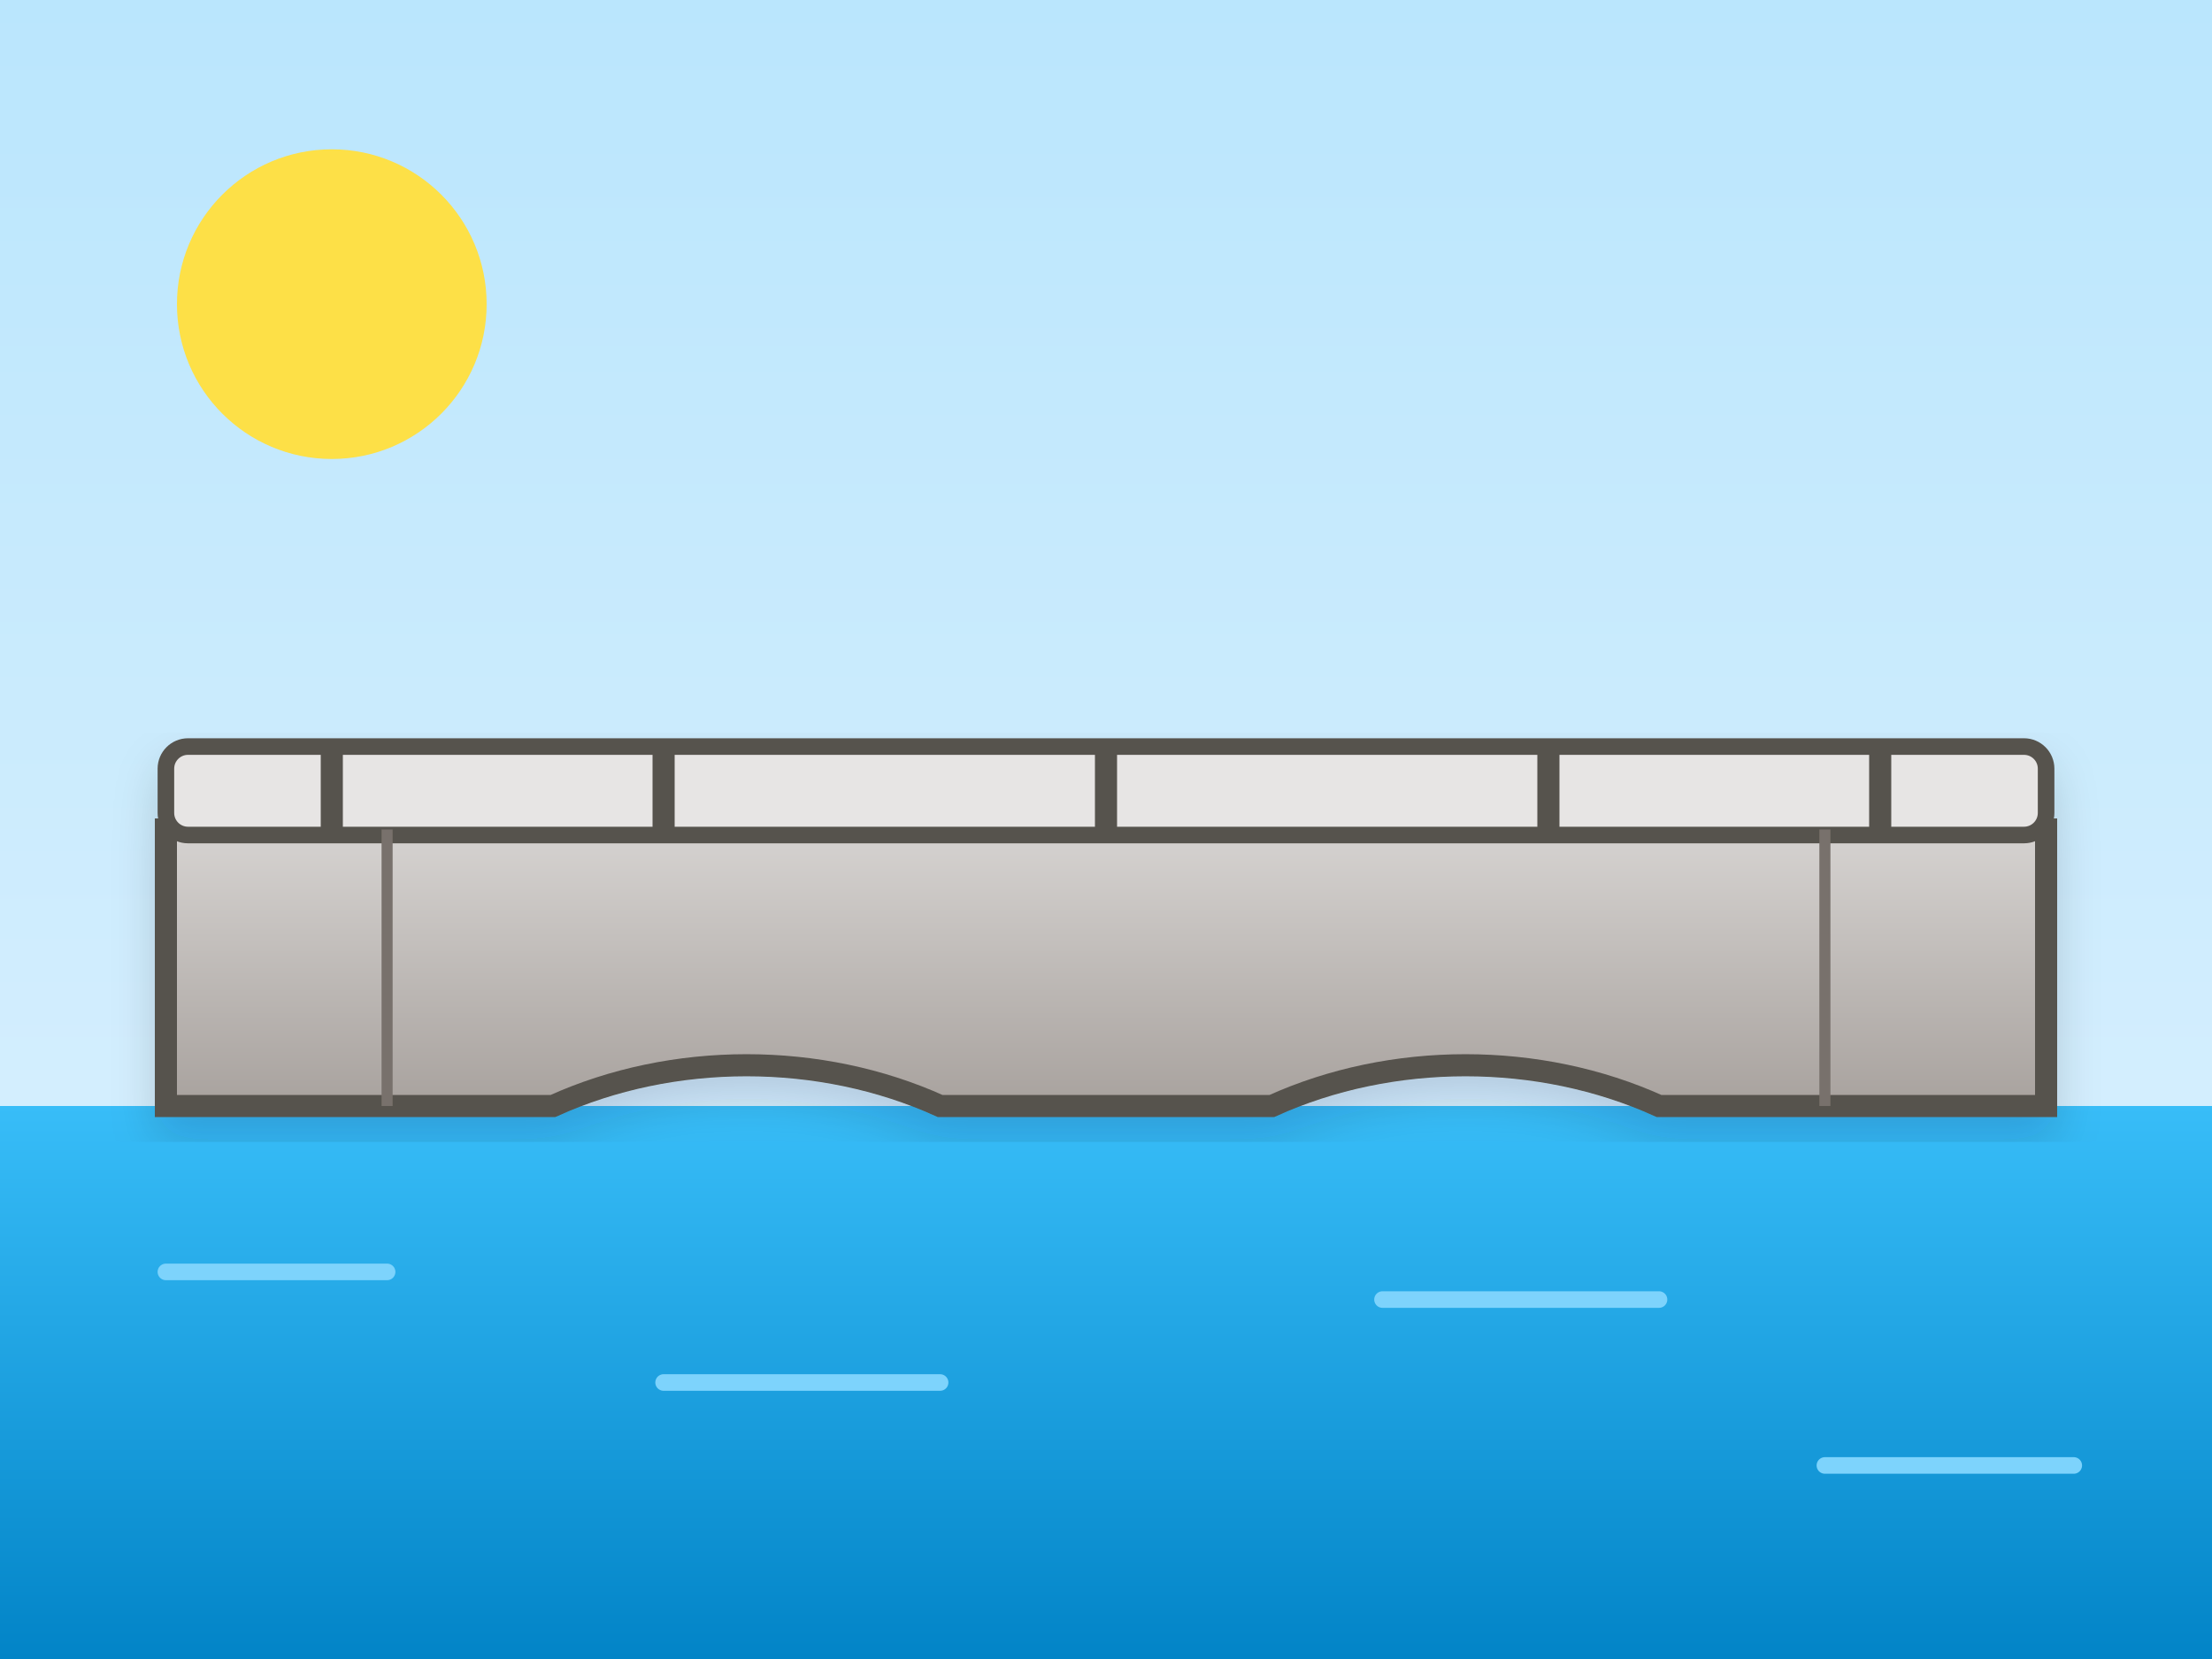
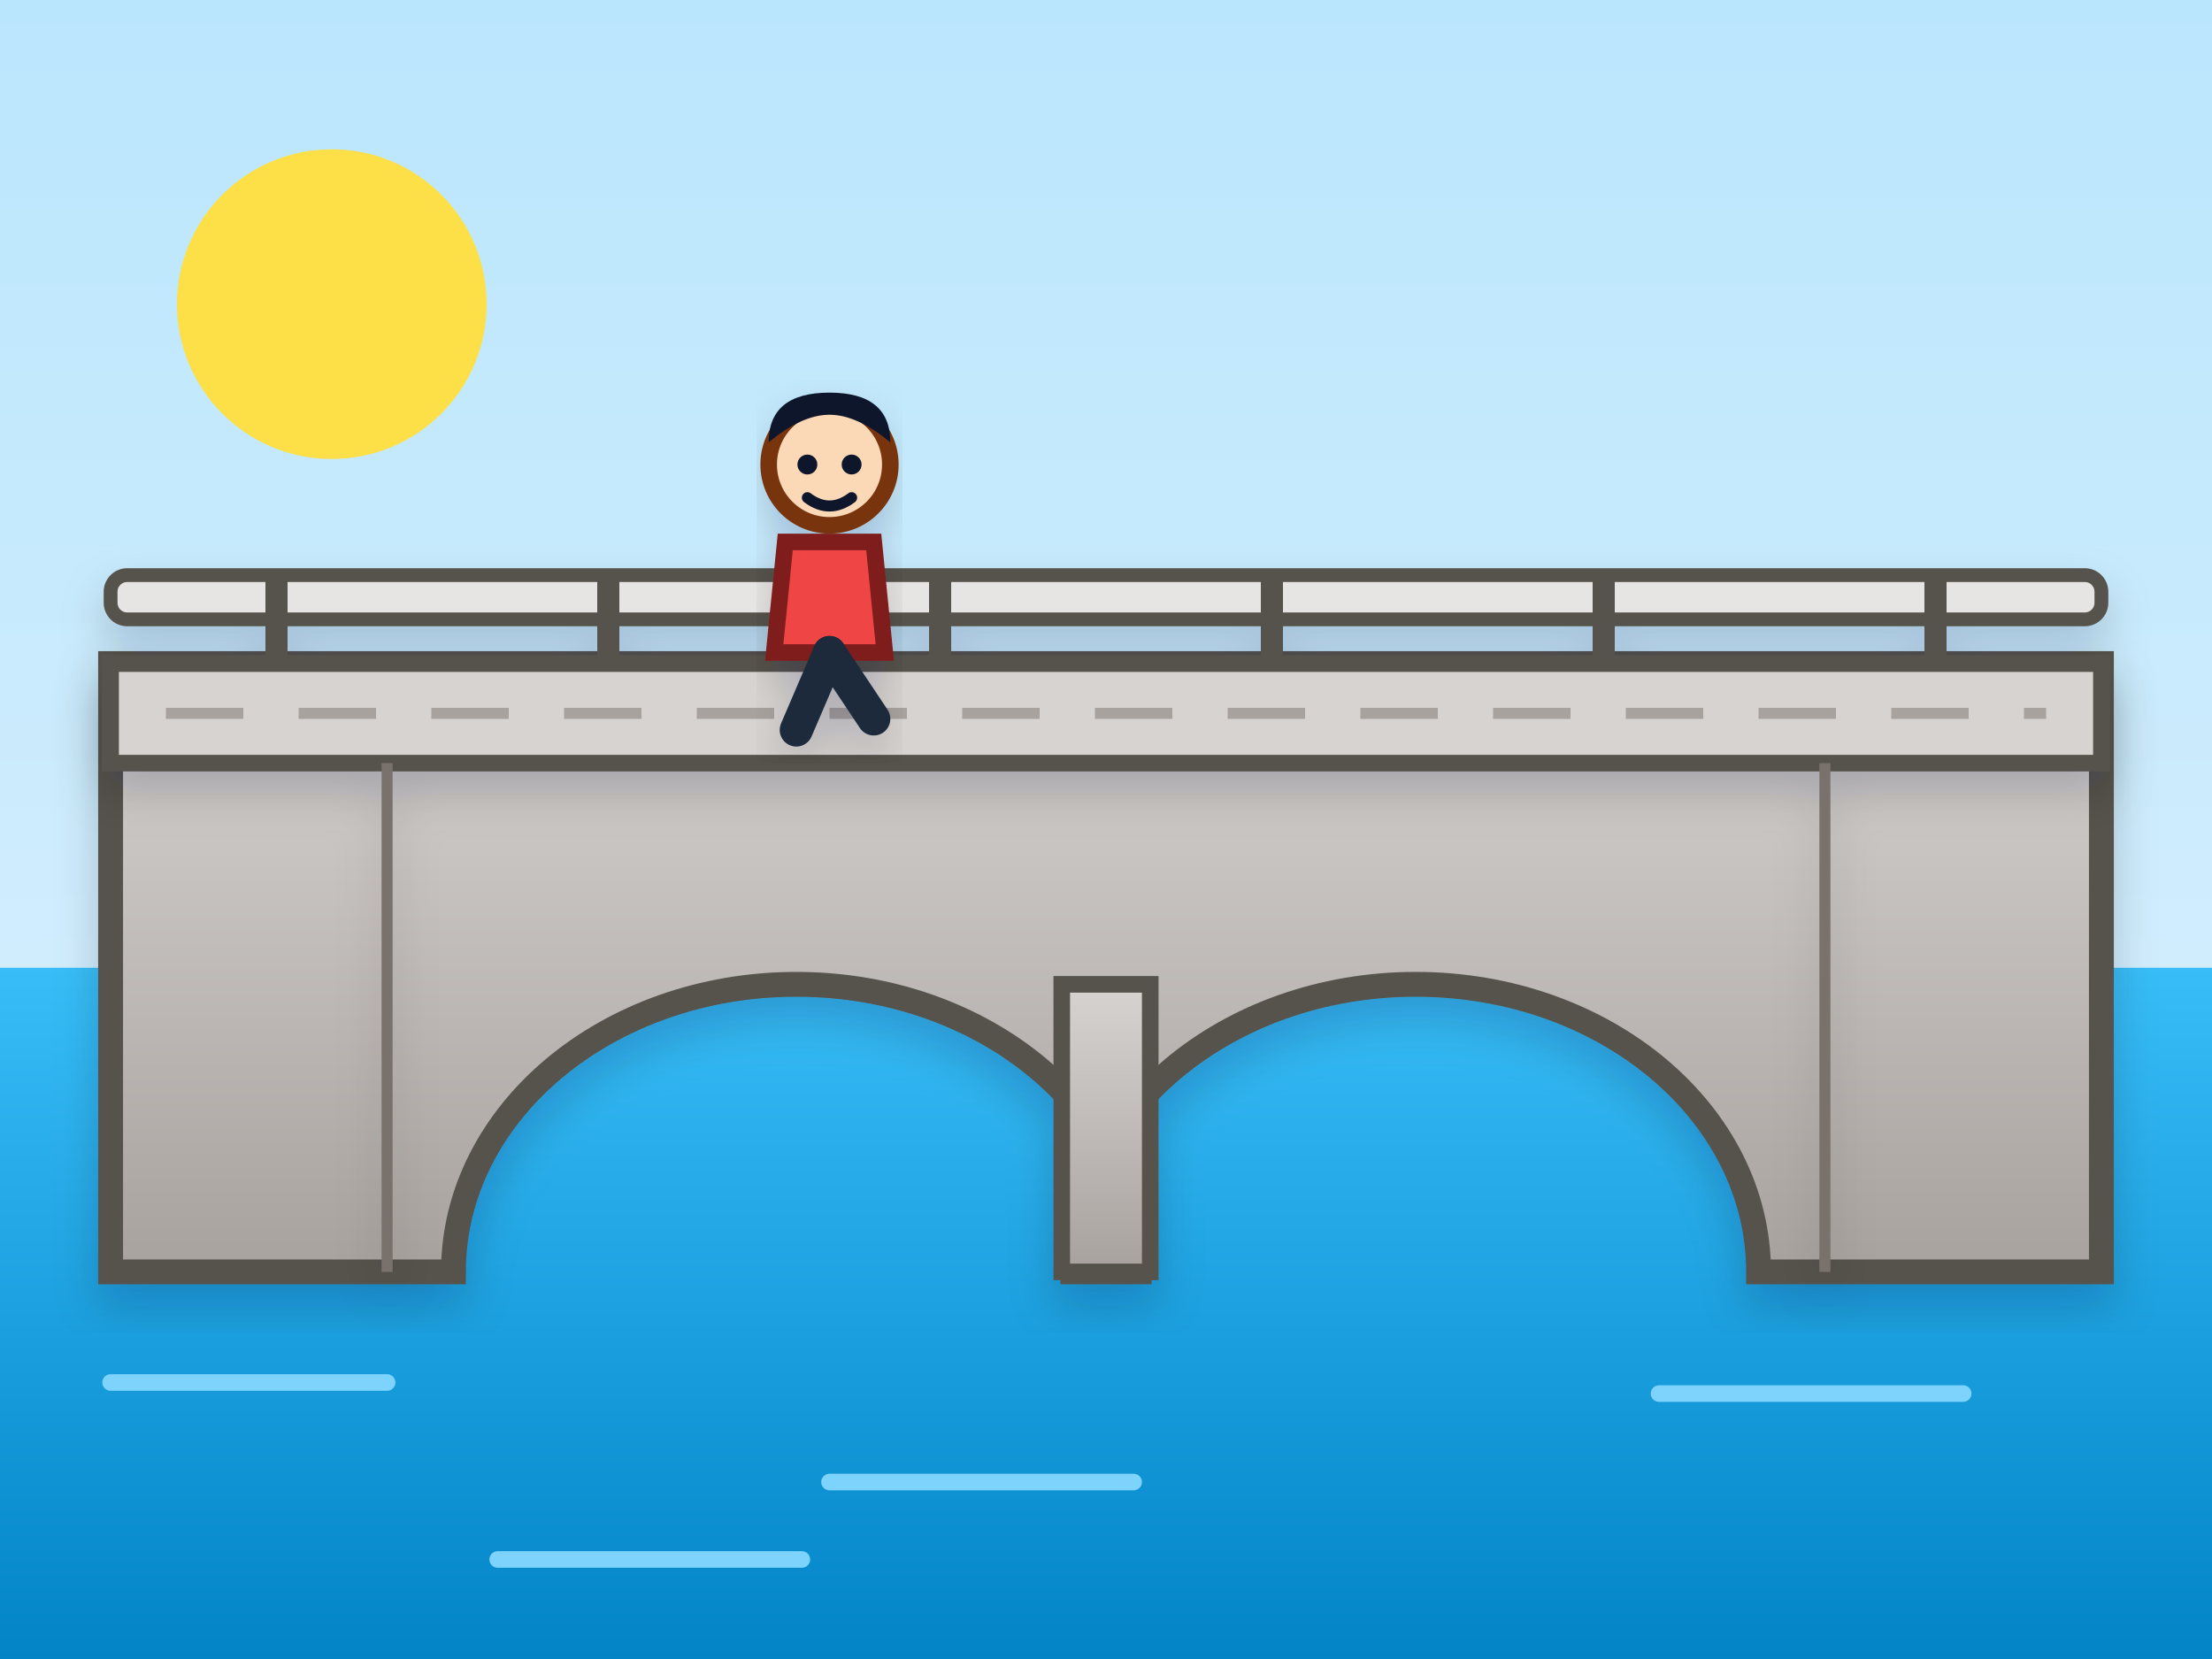
<svg xmlns="http://www.w3.org/2000/svg" viewBox="0 0 400 300" role="img" aria-labelledby="title-bridge desc-bridge">
  <defs>
    <linearGradient id="bridge-bg" x1="0" y1="0" x2="0" y2="1">
      <stop offset="0%" stop-color="#bae6fd" />
      <stop offset="100%" stop-color="#e0f2fe" />
    </linearGradient>
    <linearGradient id="bridge-water" x1="0" y1="0" x2="0" y2="1">
      <stop offset="0%" stop-color="#38bdf8" />
      <stop offset="100%" stop-color="#0284c7" />
    </linearGradient>
    <linearGradient id="bridge-stone" x1="0" y1="0" x2="0" y2="1">
      <stop offset="0%" stop-color="#d6d3d1" />
      <stop offset="100%" stop-color="#a8a29e" />
    </linearGradient>
-     <filter id="soft-shadow" x="-10%" y="-10%" width="120%" height="120%">
-       <feDropShadow dx="0" dy="4" stdDeviation="4" flood-color="#0f172a" flood-opacity="0.15" />
+     <filter id="bridge-sh" x="-10%" y="-10%" width="120%" height="120%">
+       <feDropShadow dx="0" dy="4" stdDeviation="4" flood-color="#0f172a" flood-opacity="0.18" />
    </filter>
  </defs>
  <rect x="0" y="0" width="400" height="300" fill="url(#bridge-bg)" />
  <circle cx="60" cy="55" r="28" fill="#fde047" />
-   <rect x="0" y="200" width="400" height="100" fill="url(#bridge-water)" />
+   <rect x="0" y="175" width="400" height="125" fill="url(#bridge-water)" />
  <g stroke="#7dd3fc" stroke-width="3" stroke-linecap="round">
-     <line x1="30" y1="230" x2="70" y2="230" />
-     <line x1="120" y1="250" x2="170" y2="250" />
-     <line x1="250" y1="235" x2="300" y2="235" />
-     <line x1="330" y1="265" x2="375" y2="265" />
+     <line x1="20" y1="250" x2="70" y2="250" />
+     <line x1="150" y1="268" x2="205" y2="268" />
+     <line x1="300" y1="252" x2="355" y2="252" />
+     <line x1="90" y1="282" x2="145" y2="282" />
  </g>
-   <g filter="url(#soft-shadow)">
-     <path d="M30 200 L30 150 L370 150 L370 200              L300 200 A70 55 0 0 0 230 200              L170 200 A70 55 0 0 0 100 200 Z" fill="url(#bridge-stone)" stroke="#57534e" stroke-width="4" />
-     <rect x="30" y="135" width="340" height="16" rx="4" fill="#e7e5e4" stroke="#57534e" stroke-width="3" />
+   <g filter="url(#bridge-sh)">
+     <path d="M20,230 L20,120 L380,120 L380,230              L318,230 A62 52 0 0 0 194 230              L206,230 A62 52 0 0 0 82 230 Z" fill="url(#bridge-stone)" stroke="#57534e" stroke-width="4.5" fill-rule="evenodd" />
+     <path d="M82,230 A62 52 0 0 1 206 230" fill="none" stroke="#57534e" stroke-width="4" />
+     <path d="M194,230 A62 52 0 0 1 318 230" fill="none" stroke="#57534e" stroke-width="4" />
+     <rect x="192" y="178" width="16" height="52" fill="url(#bridge-stone)" stroke="#57534e" stroke-width="3" />
+   </g>
+   <g filter="url(#bridge-sh)">
+     <rect x="20" y="120" width="360" height="18" fill="#d6d3d1" stroke="#57534e" stroke-width="3" />
+     <line x1="30" y1="129" x2="370" y2="129" stroke="#a8a29e" stroke-width="2" stroke-dasharray="14,10" />
+     <rect x="20" y="104" width="360" height="8" rx="3" fill="#e7e5e4" stroke="#57534e" stroke-width="2.5" />
    <g stroke="#57534e" stroke-width="4">
-       <line x1="60" y1="151" x2="60" y2="135" />
-       <line x1="120" y1="151" x2="120" y2="135" />
-       <line x1="200" y1="151" x2="200" y2="135" />
-       <line x1="280" y1="151" x2="280" y2="135" />
-       <line x1="340" y1="151" x2="340" y2="135" />
+       <line x1="50" y1="120" x2="50" y2="104" />
+       <line x1="110" y1="120" x2="110" y2="104" />
+       <line x1="170" y1="120" x2="170" y2="104" />
+       <line x1="230" y1="120" x2="230" y2="104" />
+       <line x1="290" y1="120" x2="290" y2="104" />
+       <line x1="350" y1="120" x2="350" y2="104" />
    </g>
    <g stroke="#78716c" stroke-width="2">
-       <line x1="70" y1="150" x2="70" y2="200" />
-       <line x1="330" y1="150" x2="330" y2="200" />
+       <line x1="70" y1="138" x2="70" y2="230" />
+       <line x1="330" y1="138" x2="330" y2="230" />
    </g>
  </g>
+   <g filter="url(#bridge-sh)">
+     <circle cx="150" cy="84" r="11" fill="#fcd9b6" stroke="#78350f" stroke-width="3" />
+     <path d="M139,80 Q139,71 150,71 Q161,71 161,80 Q155,75 150,75 Q145,75 139,80 Z" fill="#0f172a" />
+     <circle cx="146" cy="84" r="1.8" fill="#0f172a" />
+     <circle cx="154" cy="84" r="1.8" fill="#0f172a" />
+     <path d="M146,90 Q150,93 154,90" fill="none" stroke="#0f172a" stroke-width="2" stroke-linecap="round" />
+     <path d="M142,98 L158,98 L160,118 L140,118 Z" fill="#ef4444" stroke="#7f1d1d" stroke-width="3" />
+     <line x1="150" y1="118" x2="144" y2="132" stroke="#1e293b" stroke-width="6" stroke-linecap="round" />
+     <line x1="150" y1="118" x2="158" y2="130" stroke="#1e293b" stroke-width="6" stroke-linecap="round" />
+   </g>
</svg>
